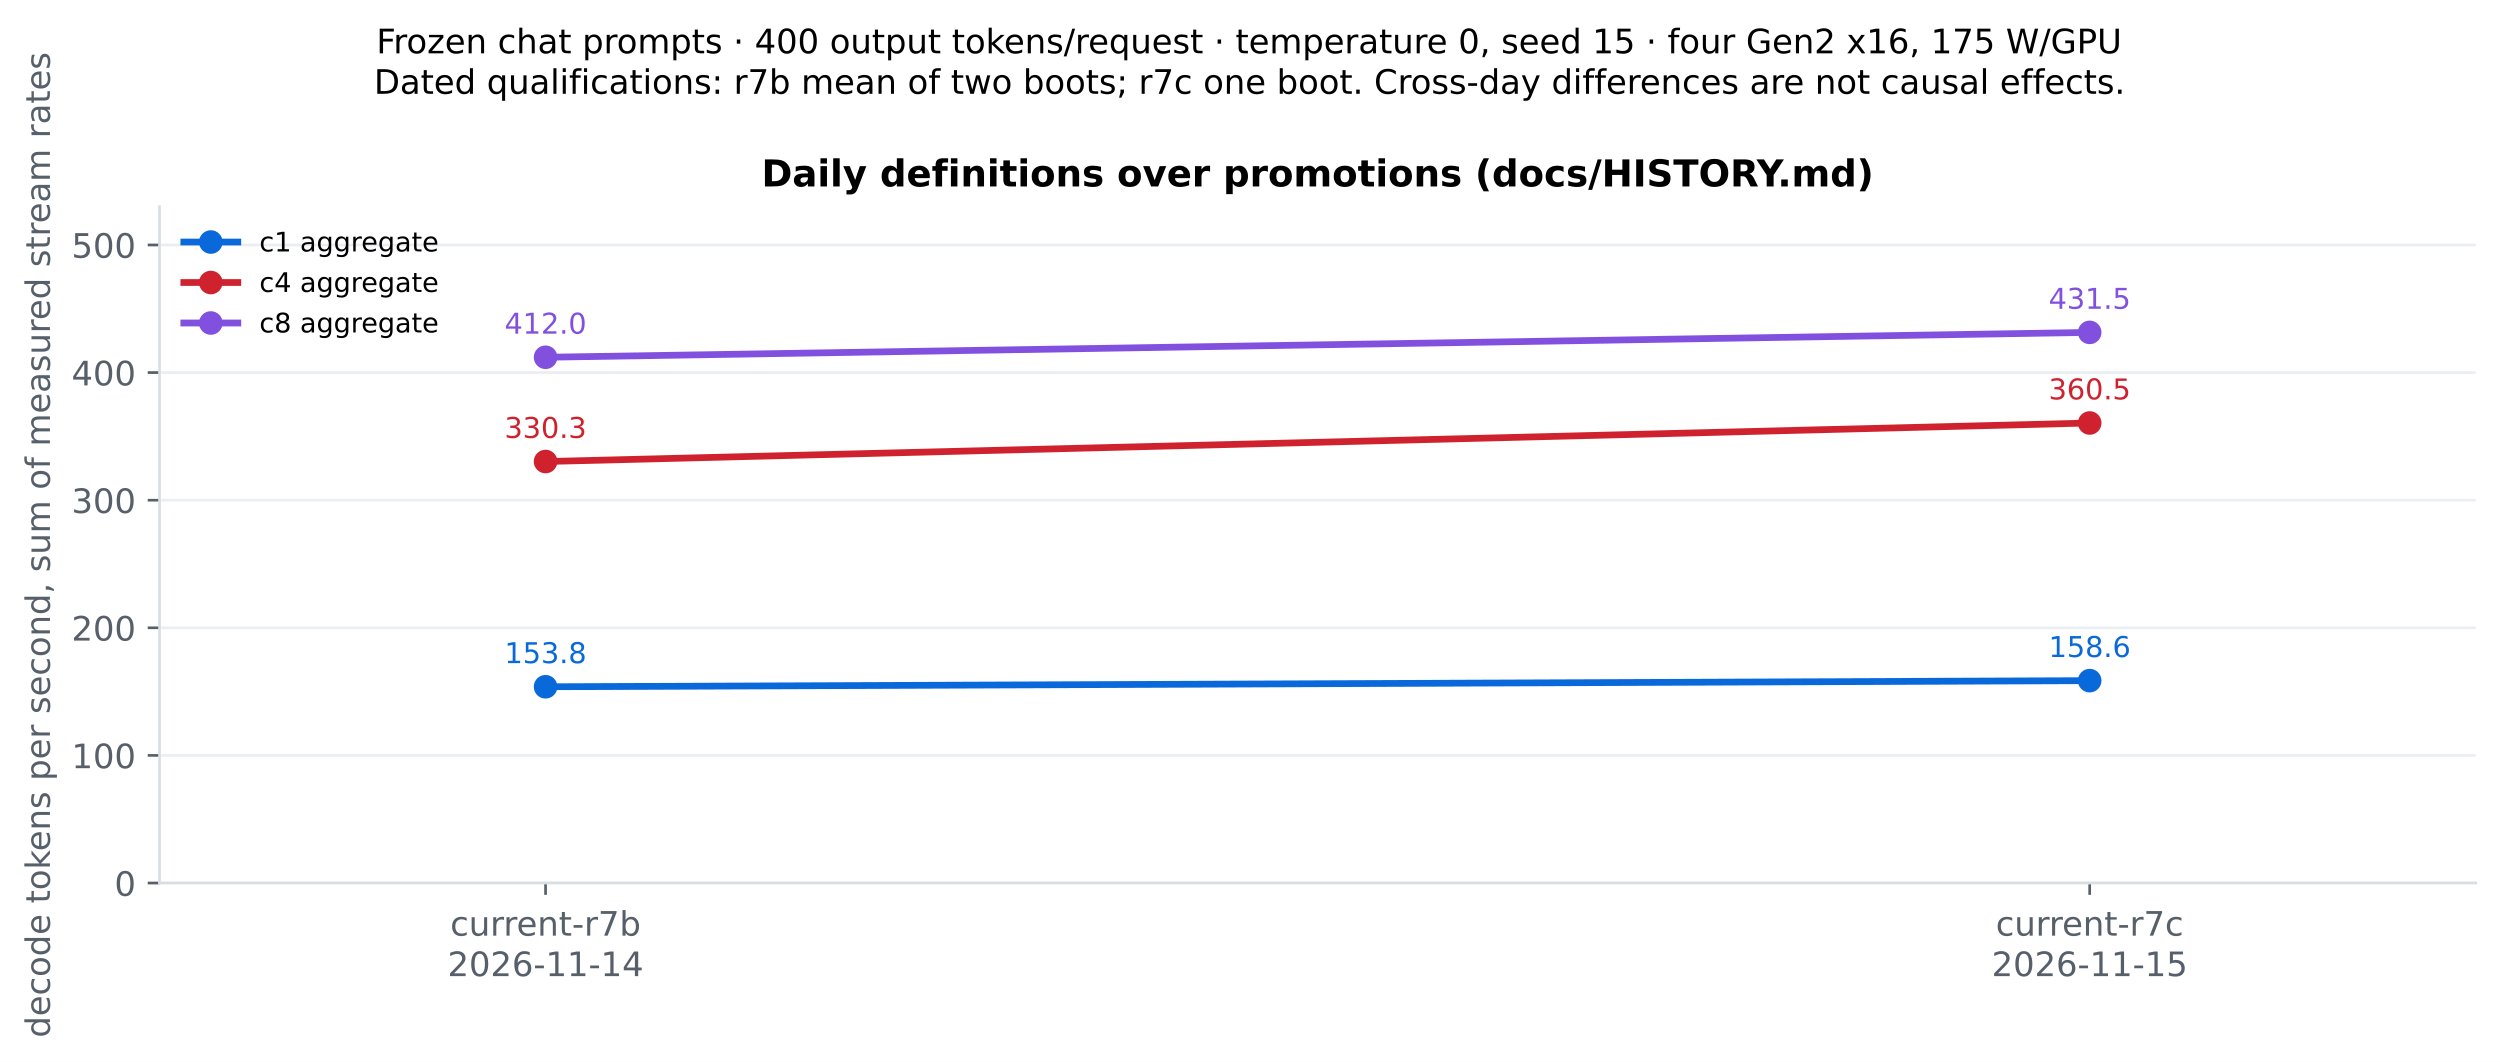
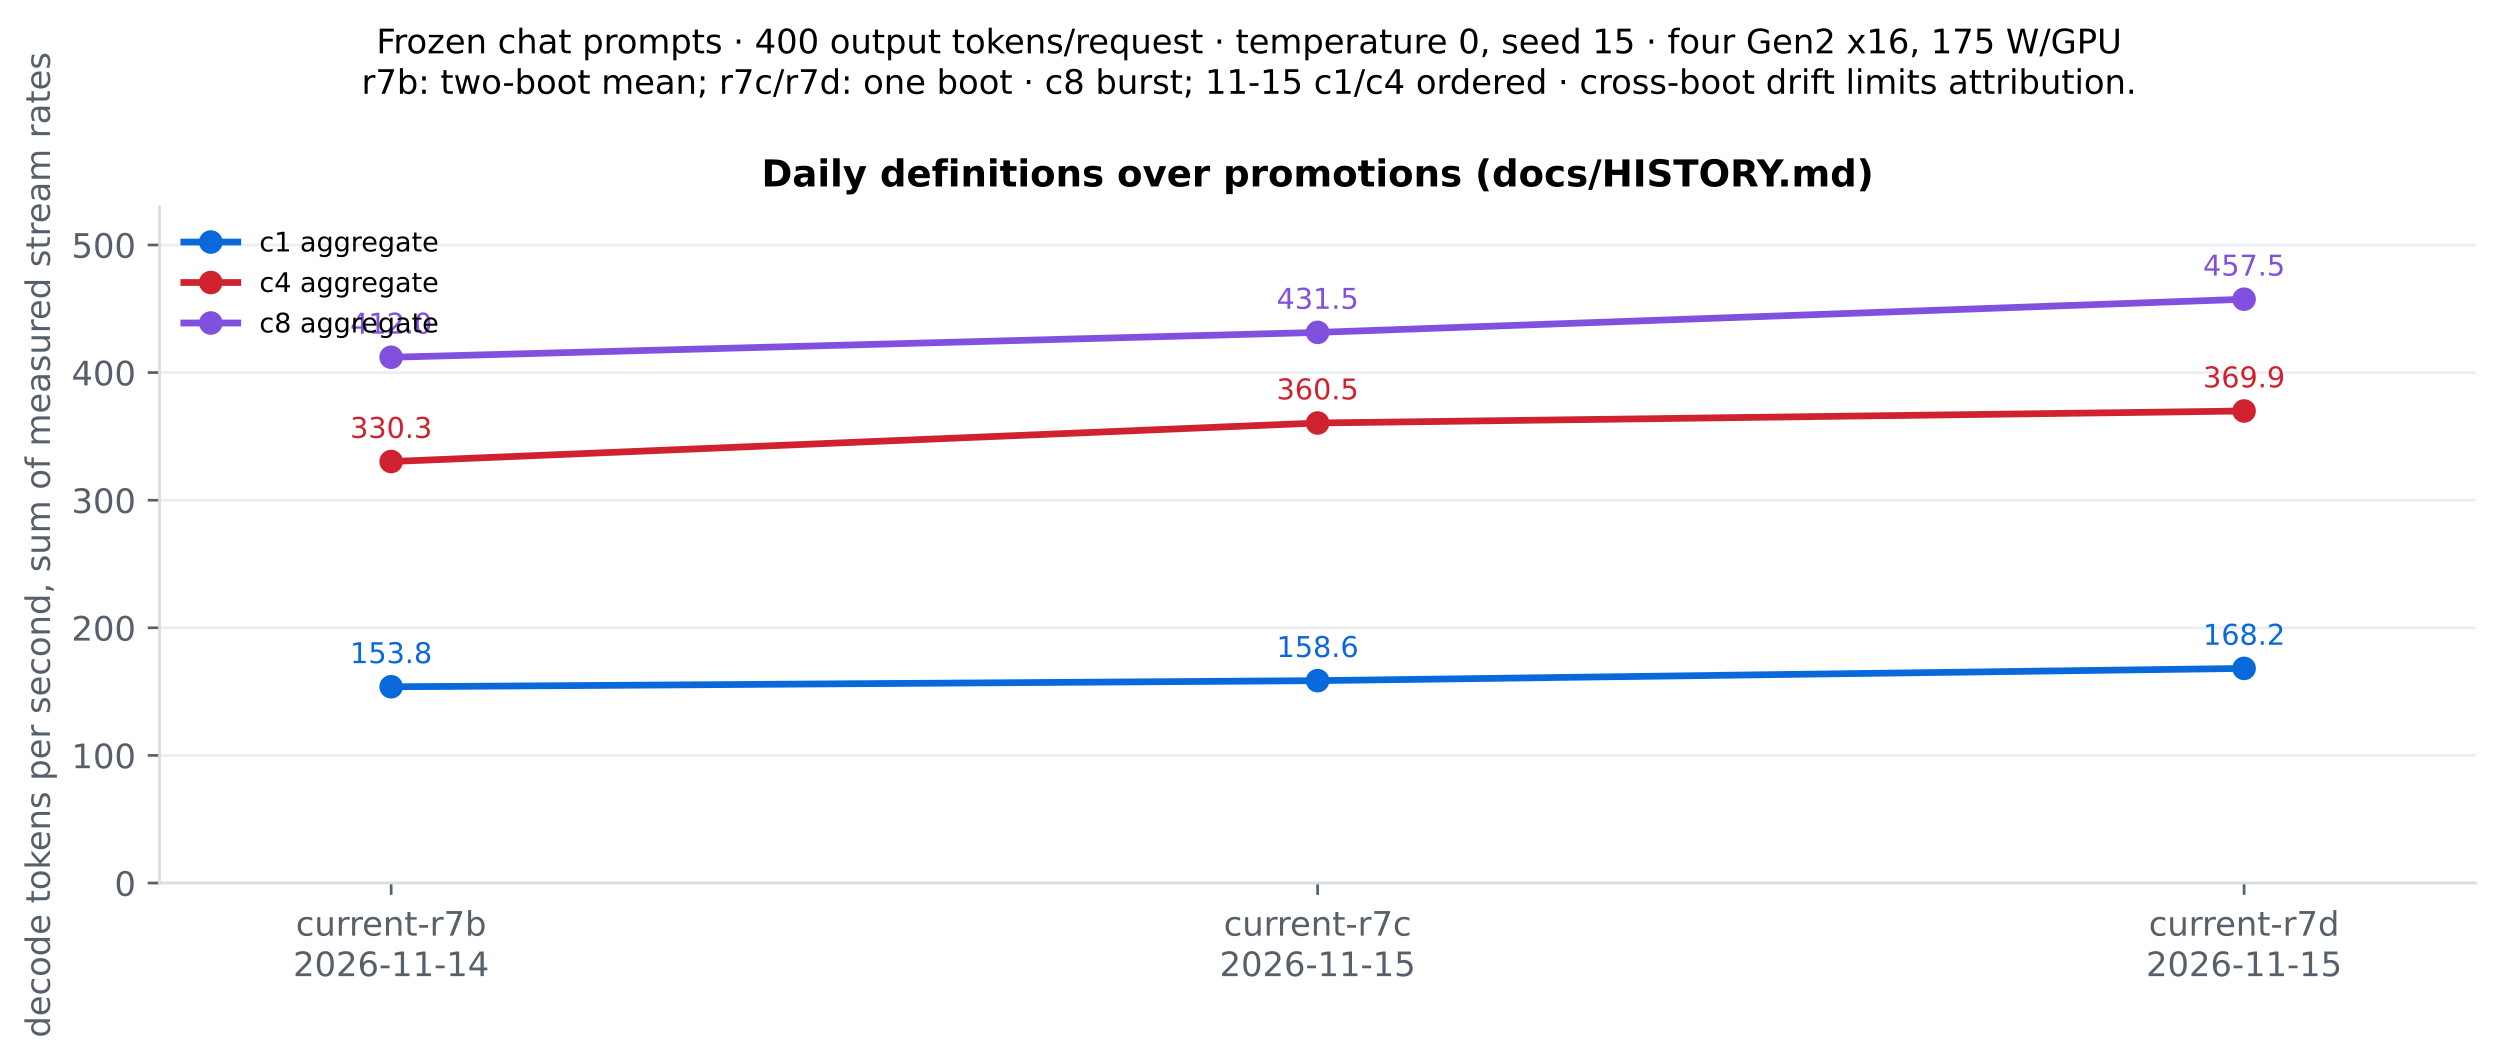
<svg xmlns="http://www.w3.org/2000/svg" xmlns:xlink="http://www.w3.org/1999/xlink" width="741.052pt" height="314.77pt" viewBox="0 0 741.052 314.77" version="1.1">
  <defs>
    <style type="text/css">*{stroke-linejoin: round; stroke-linecap: butt}</style>
  </defs>
  <g id="figure_1">
    <g id="patch_1">
-       <path d="M 0 314.77  L 741.052 314.77  L 741.052 0  L 0 0  z " style="fill: #ffffff" />
+       <path d="M 0 314.77 L 741.052 314.77 L 741.052 0 L 0 0 z " style="fill: #ffffff" />
    </g>
    <g id="axes_1">
      <g id="patch_2">
-         <path d="M 47.288 261.748  L 733.852 261.748  L 733.852 61.265  L 47.288 61.265  z " style="fill: #ffffff" />
+         <path d="M 47.288 261.748 L 733.852 261.748 L 733.852 61.265 L 47.288 61.265 z " style="fill: #ffffff" />
      </g>
      <g id="matplotlib.axis_1">
        <g id="xtick_1">
          <g id="line2d_1">
            <defs>
-               <path id="m0d74404a8b" d="M 0 0  L 0 3.5  " style="stroke: #57606a; stroke-width: 0.8" />
+               <path id="m0d74404a8b" d="M 0 0 L 0 3.5 " style="stroke: #57606a; stroke-width: 0.8" />
            </defs>
            <g>
-               <use xlink:href="#m0d74404a8b" x="161.716" y="261.748" style="fill: #57606a; stroke: #57606a; stroke-width: 0.8" />
+               <use xlink:href="#m0d74404a8b" x="115.945" y="261.748" style="fill: #57606a; stroke: #57606a; stroke-width: 0.8" />
            </g>
          </g>
          <g id="text_1">
-             <text style="font-size: 10px; font-family: 'DejaVu Sans', 'Bitstream Vera Sans', 'Computer Modern Sans Serif', 'Lucida Grande', 'Verdana', 'Geneva', 'Lucid', 'Arial', 'Helvetica', 'Avant Garde', sans-serif; fill: #57606a" transform="translate(133.464 277.3475)">current-r7b</text>
-             <text style="font-size: 10px; font-family: 'DejaVu Sans', 'Bitstream Vera Sans', 'Computer Modern Sans Serif', 'Lucida Grande', 'Verdana', 'Geneva', 'Lucid', 'Arial', 'Helvetica', 'Avant Garde', sans-serif; fill: #57606a" transform="translate(132.6577 289.3495)">2026-11-14</text>
+             <text style="font-size: 10px; font-family: 'DejaVu Sans', 'Bitstream Vera Sans', 'Computer Modern Sans Serif', 'Lucida Grande', 'Verdana', 'Geneva', 'Lucid', 'Arial', 'Helvetica', 'Avant Garde', sans-serif; fill: #57606a" transform="translate(87.69308 277.3475)">current-r7b</text>
+             <text style="font-size: 10px; font-family: 'DejaVu Sans', 'Bitstream Vera Sans', 'Computer Modern Sans Serif', 'Lucida Grande', 'Verdana', 'Geneva', 'Lucid', 'Arial', 'Helvetica', 'Avant Garde', sans-serif; fill: #57606a" transform="translate(86.88683 289.3495)">2026-11-14</text>
          </g>
        </g>
        <g id="xtick_2">
          <g id="line2d_2">
            <g>
-               <use xlink:href="#m0d74404a8b" x="619.425" y="261.748" style="fill: #57606a; stroke: #57606a; stroke-width: 0.8" />
+               <use xlink:href="#m0d74404a8b" x="390.57" y="261.748" style="fill: #57606a; stroke: #57606a; stroke-width: 0.8" />
            </g>
          </g>
          <g id="text_2">
-             <text style="font-size: 10px; font-family: 'DejaVu Sans', 'Bitstream Vera Sans', 'Computer Modern Sans Serif', 'Lucida Grande', 'Verdana', 'Geneva', 'Lucid', 'Arial', 'Helvetica', 'Avant Garde', sans-serif; fill: #57606a" transform="translate(591.5981 277.3467)">current-r7c</text>
-             <text style="font-size: 10px; font-family: 'DejaVu Sans', 'Bitstream Vera Sans', 'Computer Modern Sans Serif', 'Lucida Grande', 'Verdana', 'Geneva', 'Lucid', 'Arial', 'Helvetica', 'Avant Garde', sans-serif; fill: #57606a" transform="translate(590.3668 289.3487)">2026-11-15</text>
+             <text style="font-size: 10px; font-family: 'DejaVu Sans', 'Bitstream Vera Sans', 'Computer Modern Sans Serif', 'Lucida Grande', 'Verdana', 'Geneva', 'Lucid', 'Arial', 'Helvetica', 'Avant Garde', sans-serif; fill: #57606a" transform="translate(362.7435 277.3467)">current-r7c</text>
+             <text style="font-size: 10px; font-family: 'DejaVu Sans', 'Bitstream Vera Sans', 'Computer Modern Sans Serif', 'Lucida Grande', 'Verdana', 'Geneva', 'Lucid', 'Arial', 'Helvetica', 'Avant Garde', sans-serif; fill: #57606a" transform="translate(361.5123 289.3487)">2026-11-15</text>
+           </g>
+         </g>
+         <g id="xtick_3">
+           <g id="line2d_3">
+             <g>
+               <use xlink:href="#m0d74404a8b" x="665.196" y="261.748" style="fill: #57606a; stroke: #57606a; stroke-width: 0.8" />
+             </g>
+           </g>
+           <g id="text_3">
+             <text style="font-size: 10px; font-family: 'DejaVu Sans', 'Bitstream Vera Sans', 'Computer Modern Sans Serif', 'Lucida Grande', 'Verdana', 'Geneva', 'Lucid', 'Arial', 'Helvetica', 'Avant Garde', sans-serif; fill: #57606a" transform="translate(636.944 277.3475)">current-r7d</text>
+             <text style="font-size: 10px; font-family: 'DejaVu Sans', 'Bitstream Vera Sans', 'Computer Modern Sans Serif', 'Lucida Grande', 'Verdana', 'Geneva', 'Lucid', 'Arial', 'Helvetica', 'Avant Garde', sans-serif; fill: #57606a" transform="translate(636.1377 289.3495)">2026-11-15</text>
          </g>
        </g>
      </g>
      <g id="matplotlib.axis_2">
        <g id="ytick_1">
-           <g id="line2d_3">
-             <path d="M 47.288 261.748  L 733.852 261.748  " clip-path="url(#pf55d6eee5d)" style="fill: none; stroke: #eaeef2; stroke-width: 0.8; stroke-linecap: square" />
-           </g>
          <g id="line2d_4">
+             <path d="M 47.288 261.748 L 733.852 261.748 " clip-path="url(#p5b41bb0635)" style="fill: none; stroke: #eaeef2; stroke-width: 0.8; stroke-linecap: square" />
+           </g>
+           <g id="line2d_5">
            <defs>
-               <path id="m320be23a4b" d="M 0 0  L -3.5 0  " style="stroke: #57606a; stroke-width: 0.8" />
+               <path id="m320be23a4b" d="M 0 0 L -3.5 0 " style="stroke: #57606a; stroke-width: 0.8" />
            </defs>
            <g>
              <use xlink:href="#m320be23a4b" x="47.288" y="261.748" style="fill: #57606a; stroke: #57606a; stroke-width: 0.8" />
            </g>
          </g>
-           <g id="text_3">
+           <g id="text_4">
            <text style="font-size: 10px; font-family: 'DejaVu Sans', 'Bitstream Vera Sans', 'Computer Modern Sans Serif', 'Lucida Grande', 'Verdana', 'Geneva', 'Lucid', 'Arial', 'Helvetica', 'Avant Garde', sans-serif; text-anchor: end; fill: #57606a" x="40.288" y="265.547" transform="rotate(-0 40.28828 265.5469)">0</text>
          </g>
        </g>
        <g id="ytick_2">
-           <g id="line2d_5">
-             <path d="M 47.288 223.921  L 733.852 223.921  " clip-path="url(#pf55d6eee5d)" style="fill: none; stroke: #eaeef2; stroke-width: 0.8; stroke-linecap: square" />
-           </g>
          <g id="line2d_6">
+             <path d="M 47.288 223.921 L 733.852 223.921 " clip-path="url(#p5b41bb0635)" style="fill: none; stroke: #eaeef2; stroke-width: 0.8; stroke-linecap: square" />
+           </g>
+           <g id="line2d_7">
            <g>
              <use xlink:href="#m320be23a4b" x="47.288" y="223.921" style="fill: #57606a; stroke: #57606a; stroke-width: 0.8" />
            </g>
          </g>
-           <g id="text_4">
+           <g id="text_5">
            <text style="font-size: 10px; font-family: 'DejaVu Sans', 'Bitstream Vera Sans', 'Computer Modern Sans Serif', 'Lucida Grande', 'Verdana', 'Geneva', 'Lucid', 'Arial', 'Helvetica', 'Avant Garde', sans-serif; text-anchor: end; fill: #57606a" x="40.288" y="227.72" transform="rotate(-0 40.28828 227.7199)">100</text>
          </g>
        </g>
        <g id="ytick_3">
-           <g id="line2d_7">
-             <path d="M 47.288 186.094  L 733.852 186.094  " clip-path="url(#pf55d6eee5d)" style="fill: none; stroke: #eaeef2; stroke-width: 0.8; stroke-linecap: square" />
-           </g>
          <g id="line2d_8">
+             <path d="M 47.288 186.094 L 733.852 186.094 " clip-path="url(#p5b41bb0635)" style="fill: none; stroke: #eaeef2; stroke-width: 0.8; stroke-linecap: square" />
+           </g>
+           <g id="line2d_9">
            <g>
              <use xlink:href="#m320be23a4b" x="47.288" y="186.094" style="fill: #57606a; stroke: #57606a; stroke-width: 0.8" />
            </g>
          </g>
-           <g id="text_5">
+           <g id="text_6">
            <text style="font-size: 10px; font-family: 'DejaVu Sans', 'Bitstream Vera Sans', 'Computer Modern Sans Serif', 'Lucida Grande', 'Verdana', 'Geneva', 'Lucid', 'Arial', 'Helvetica', 'Avant Garde', sans-serif; text-anchor: end; fill: #57606a" x="40.288" y="189.893" transform="rotate(-0 40.28828 189.8929)">200</text>
          </g>
        </g>
        <g id="ytick_4">
-           <g id="line2d_9">
-             <path d="M 47.288 148.267  L 733.852 148.267  " clip-path="url(#pf55d6eee5d)" style="fill: none; stroke: #eaeef2; stroke-width: 0.8; stroke-linecap: square" />
-           </g>
          <g id="line2d_10">
+             <path d="M 47.288 148.267 L 733.852 148.267 " clip-path="url(#p5b41bb0635)" style="fill: none; stroke: #eaeef2; stroke-width: 0.8; stroke-linecap: square" />
+           </g>
+           <g id="line2d_11">
            <g>
              <use xlink:href="#m320be23a4b" x="47.288" y="148.267" style="fill: #57606a; stroke: #57606a; stroke-width: 0.8" />
            </g>
          </g>
-           <g id="text_6">
+           <g id="text_7">
            <text style="font-size: 10px; font-family: 'DejaVu Sans', 'Bitstream Vera Sans', 'Computer Modern Sans Serif', 'Lucida Grande', 'Verdana', 'Geneva', 'Lucid', 'Arial', 'Helvetica', 'Avant Garde', sans-serif; text-anchor: end; fill: #57606a" x="40.288" y="152.066" transform="rotate(-0 40.28828 152.0659)">300</text>
          </g>
        </g>
        <g id="ytick_5">
-           <g id="line2d_11">
-             <path d="M 47.288 110.44  L 733.852 110.44  " clip-path="url(#pf55d6eee5d)" style="fill: none; stroke: #eaeef2; stroke-width: 0.8; stroke-linecap: square" />
-           </g>
          <g id="line2d_12">
+             <path d="M 47.288 110.44 L 733.852 110.44 " clip-path="url(#p5b41bb0635)" style="fill: none; stroke: #eaeef2; stroke-width: 0.8; stroke-linecap: square" />
+           </g>
+           <g id="line2d_13">
            <g>
              <use xlink:href="#m320be23a4b" x="47.288" y="110.44" style="fill: #57606a; stroke: #57606a; stroke-width: 0.8" />
            </g>
          </g>
-           <g id="text_7">
+           <g id="text_8">
            <text style="font-size: 10px; font-family: 'DejaVu Sans', 'Bitstream Vera Sans', 'Computer Modern Sans Serif', 'Lucida Grande', 'Verdana', 'Geneva', 'Lucid', 'Arial', 'Helvetica', 'Avant Garde', sans-serif; text-anchor: end; fill: #57606a" x="40.288" y="114.239" transform="rotate(-0 40.28828 114.2389)">400</text>
          </g>
        </g>
        <g id="ytick_6">
-           <g id="line2d_13">
-             <path d="M 47.288 72.613  L 733.852 72.613  " clip-path="url(#pf55d6eee5d)" style="fill: none; stroke: #eaeef2; stroke-width: 0.8; stroke-linecap: square" />
-           </g>
          <g id="line2d_14">
+             <path d="M 47.288 72.613 L 733.852 72.613 " clip-path="url(#p5b41bb0635)" style="fill: none; stroke: #eaeef2; stroke-width: 0.8; stroke-linecap: square" />
+           </g>
+           <g id="line2d_15">
            <g>
              <use xlink:href="#m320be23a4b" x="47.288" y="72.613" style="fill: #57606a; stroke: #57606a; stroke-width: 0.8" />
            </g>
          </g>
-           <g id="text_8">
+           <g id="text_9">
            <text style="font-size: 10px; font-family: 'DejaVu Sans', 'Bitstream Vera Sans', 'Computer Modern Sans Serif', 'Lucida Grande', 'Verdana', 'Geneva', 'Lucid', 'Arial', 'Helvetica', 'Avant Garde', sans-serif; text-anchor: end; fill: #57606a" x="40.288" y="76.412" transform="rotate(-0 40.28828 76.41192)">500</text>
          </g>
        </g>
-         <g id="text_9">
+         <g id="text_10">
          <text style="font-size: 10px; font-family: 'DejaVu Sans', 'Bitstream Vera Sans', 'Computer Modern Sans Serif', 'Lucida Grande', 'Verdana', 'Geneva', 'Lucid', 'Arial', 'Helvetica', 'Avant Garde', sans-serif; text-anchor: middle; fill: #57606a" x="14.798" y="161.507" transform="rotate(-90 14.79844 161.5065)">decode tokens per second, sum of measured stream rates</text>
        </g>
      </g>
-       <g id="line2d_15">
-         <path d="M 161.716 203.57  L 619.425 201.754  " clip-path="url(#pf55d6eee5d)" style="fill: none; stroke: #0969da; stroke-width: 2; stroke-linecap: square" />
+       <g id="line2d_16">
+         <path d="M 115.945 203.57 L 390.57 201.754 L 665.196 198.123 " clip-path="url(#p5b41bb0635)" style="fill: none; stroke: #0969da; stroke-width: 2; stroke-linecap: square" />
        <defs>
-           <path id="md1b8785f23" d="M 0 3  C 0.796 3 1.559 2.684 2.121 2.121  C 2.684 1.559 3 0.796 3 0  C 3 -0.796 2.684 -1.559 2.121 -2.121  C 1.559 -2.684 0.796 -3 0 -3  C -0.796 -3 -1.559 -2.684 -2.121 -2.121  C -2.684 -1.559 -3 -0.796 -3 0  C -3 0.796 -2.684 1.559 -2.121 2.121  C -1.559 2.684 -0.796 3 0 3  z " style="stroke: #0969da" />
+           <path id="md1b8785f23" d="M 0 3 C 0.796 3 1.559 2.684 2.121 2.121 C 2.684 1.559 3 0.796 3 0 C 3 -0.796 2.684 -1.559 2.121 -2.121 C 1.559 -2.684 0.796 -3 0 -3 C -0.796 -3 -1.559 -2.684 -2.121 -2.121 C -2.684 -1.559 -3 -0.796 -3 0 C -3 0.796 -2.684 1.559 -2.121 2.121 C -1.559 2.684 -0.796 3 0 3 z " style="stroke: #0969da" />
        </defs>
-         <g clip-path="url(#pf55d6eee5d)">
-           <use xlink:href="#md1b8785f23" x="161.716" y="203.57" style="fill: #0969da; stroke: #0969da" />
-           <use xlink:href="#md1b8785f23" x="619.425" y="201.754" style="fill: #0969da; stroke: #0969da" />
-         </g>
-       </g>
-       <g id="line2d_16">
-         <path d="M 161.716 136.806  L 619.425 125.382  " clip-path="url(#pf55d6eee5d)" style="fill: none; stroke: #cf222e; stroke-width: 2; stroke-linecap: square" />
+         <g clip-path="url(#p5b41bb0635)">
+           <use xlink:href="#md1b8785f23" x="115.945" y="203.57" style="fill: #0969da; stroke: #0969da" />
+           <use xlink:href="#md1b8785f23" x="390.57" y="201.754" style="fill: #0969da; stroke: #0969da" />
+           <use xlink:href="#md1b8785f23" x="665.196" y="198.123" style="fill: #0969da; stroke: #0969da" />
+         </g>
+       </g>
+       <g id="line2d_17">
+         <path d="M 115.945 136.806 L 390.57 125.382 L 665.196 121.826 " clip-path="url(#p5b41bb0635)" style="fill: none; stroke: #cf222e; stroke-width: 2; stroke-linecap: square" />
        <defs>
-           <path id="mffda456cf9" d="M 0 3  C 0.796 3 1.559 2.684 2.121 2.121  C 2.684 1.559 3 0.796 3 0  C 3 -0.796 2.684 -1.559 2.121 -2.121  C 1.559 -2.684 0.796 -3 0 -3  C -0.796 -3 -1.559 -2.684 -2.121 -2.121  C -2.684 -1.559 -3 -0.796 -3 0  C -3 0.796 -2.684 1.559 -2.121 2.121  C -1.559 2.684 -0.796 3 0 3  z " style="stroke: #cf222e" />
+           <path id="mffda456cf9" d="M 0 3 C 0.796 3 1.559 2.684 2.121 2.121 C 2.684 1.559 3 0.796 3 0 C 3 -0.796 2.684 -1.559 2.121 -2.121 C 1.559 -2.684 0.796 -3 0 -3 C -0.796 -3 -1.559 -2.684 -2.121 -2.121 C -2.684 -1.559 -3 -0.796 -3 0 C -3 0.796 -2.684 1.559 -2.121 2.121 C -1.559 2.684 -0.796 3 0 3 z " style="stroke: #cf222e" />
        </defs>
-         <g clip-path="url(#pf55d6eee5d)">
-           <use xlink:href="#mffda456cf9" x="161.716" y="136.806" style="fill: #cf222e; stroke: #cf222e" />
-           <use xlink:href="#mffda456cf9" x="619.425" y="125.382" style="fill: #cf222e; stroke: #cf222e" />
-         </g>
-       </g>
-       <g id="line2d_17">
-         <path d="M 161.716 105.901  L 619.425 98.525  " clip-path="url(#pf55d6eee5d)" style="fill: none; stroke: #8250df; stroke-width: 2; stroke-linecap: square" />
+         <g clip-path="url(#p5b41bb0635)">
+           <use xlink:href="#mffda456cf9" x="115.945" y="136.806" style="fill: #cf222e; stroke: #cf222e" />
+           <use xlink:href="#mffda456cf9" x="390.57" y="125.382" style="fill: #cf222e; stroke: #cf222e" />
+           <use xlink:href="#mffda456cf9" x="665.196" y="121.826" style="fill: #cf222e; stroke: #cf222e" />
+         </g>
+       </g>
+       <g id="line2d_18">
+         <path d="M 115.945 105.901 L 390.57 98.525 L 665.196 88.69 " clip-path="url(#p5b41bb0635)" style="fill: none; stroke: #8250df; stroke-width: 2; stroke-linecap: square" />
        <defs>
-           <path id="m3f44d25645" d="M 0 3  C 0.796 3 1.559 2.684 2.121 2.121  C 2.684 1.559 3 0.796 3 0  C 3 -0.796 2.684 -1.559 2.121 -2.121  C 1.559 -2.684 0.796 -3 0 -3  C -0.796 -3 -1.559 -2.684 -2.121 -2.121  C -2.684 -1.559 -3 -0.796 -3 0  C -3 0.796 -2.684 1.559 -2.121 2.121  C -1.559 2.684 -0.796 3 0 3  z " style="stroke: #8250df" />
+           <path id="m3f44d25645" d="M 0 3 C 0.796 3 1.559 2.684 2.121 2.121 C 2.684 1.559 3 0.796 3 0 C 3 -0.796 2.684 -1.559 2.121 -2.121 C 1.559 -2.684 0.796 -3 0 -3 C -0.796 -3 -1.559 -2.684 -2.121 -2.121 C -2.684 -1.559 -3 -0.796 -3 0 C -3 0.796 -2.684 1.559 -2.121 2.121 C -1.559 2.684 -0.796 3 0 3 z " style="stroke: #8250df" />
        </defs>
-         <g clip-path="url(#pf55d6eee5d)">
-           <use xlink:href="#m3f44d25645" x="161.716" y="105.901" style="fill: #8250df; stroke: #8250df" />
-           <use xlink:href="#m3f44d25645" x="619.425" y="98.525" style="fill: #8250df; stroke: #8250df" />
+         <g clip-path="url(#p5b41bb0635)">
+           <use xlink:href="#m3f44d25645" x="115.945" y="105.901" style="fill: #8250df; stroke: #8250df" />
+           <use xlink:href="#m3f44d25645" x="390.57" y="98.525" style="fill: #8250df; stroke: #8250df" />
+           <use xlink:href="#m3f44d25645" x="665.196" y="88.69" style="fill: #8250df; stroke: #8250df" />
        </g>
      </g>
      <g id="patch_3">
-         <path d="M 47.288 261.748  L 47.288 61.265  " style="fill: none; stroke: #d8dee4; stroke-width: 0.8; stroke-linejoin: miter; stroke-linecap: square" />
+         <path d="M 47.288 261.748 L 47.288 61.265 " style="fill: none; stroke: #d8dee4; stroke-width: 0.8; stroke-linejoin: miter; stroke-linecap: square" />
      </g>
      <g id="patch_4">
-         <path d="M 47.288 261.748  L 733.852 261.748  " style="fill: none; stroke: #d8dee4; stroke-width: 0.8; stroke-linejoin: miter; stroke-linecap: square" />
-       </g>
-       <g id="text_10">
-         <text style="font-size: 8.5px; font-family: 'DejaVu Sans', 'Bitstream Vera Sans', 'Computer Modern Sans Serif', 'Lucida Grande', 'Verdana', 'Geneva', 'Lucid', 'Arial', 'Helvetica', 'Avant Garde', sans-serif; text-anchor: middle; fill: #0969da" x="161.716" y="196.57" transform="rotate(-0 161.7156 196.5702)">153.8</text>
+         <path d="M 47.288 261.748 L 733.852 261.748 " style="fill: none; stroke: #d8dee4; stroke-width: 0.8; stroke-linejoin: miter; stroke-linecap: square" />
      </g>
      <g id="text_11">
-         <text style="font-size: 8.5px; font-family: 'DejaVu Sans', 'Bitstream Vera Sans', 'Computer Modern Sans Serif', 'Lucida Grande', 'Verdana', 'Geneva', 'Lucid', 'Arial', 'Helvetica', 'Avant Garde', sans-serif; text-anchor: middle; fill: #0969da" x="619.425" y="194.754" transform="rotate(-0 619.4246 194.7545)">158.6</text>
+         <text style="font-size: 8.5px; font-family: 'DejaVu Sans', 'Bitstream Vera Sans', 'Computer Modern Sans Serif', 'Lucida Grande', 'Verdana', 'Geneva', 'Lucid', 'Arial', 'Helvetica', 'Avant Garde', sans-serif; text-anchor: middle; fill: #0969da" x="115.945" y="196.57" transform="rotate(-0 115.9446 196.5702)">153.8</text>
      </g>
      <g id="text_12">
-         <text style="font-size: 8.5px; font-family: 'DejaVu Sans', 'Bitstream Vera Sans', 'Computer Modern Sans Serif', 'Lucida Grande', 'Verdana', 'Geneva', 'Lucid', 'Arial', 'Helvetica', 'Avant Garde', sans-serif; text-anchor: middle; fill: #cf222e" x="161.716" y="129.806" transform="rotate(-0 161.7156 129.8055)">330.3</text>
+         <text style="font-size: 8.5px; font-family: 'DejaVu Sans', 'Bitstream Vera Sans', 'Computer Modern Sans Serif', 'Lucida Grande', 'Verdana', 'Geneva', 'Lucid', 'Arial', 'Helvetica', 'Avant Garde', sans-serif; text-anchor: middle; fill: #0969da" x="390.57" y="194.754" transform="rotate(-0 390.5701 194.7545)">158.6</text>
      </g>
      <g id="text_13">
-         <text style="font-size: 8.5px; font-family: 'DejaVu Sans', 'Bitstream Vera Sans', 'Computer Modern Sans Serif', 'Lucida Grande', 'Verdana', 'Geneva', 'Lucid', 'Arial', 'Helvetica', 'Avant Garde', sans-serif; text-anchor: middle; fill: #cf222e" x="619.425" y="118.382" transform="rotate(-0 619.4246 118.3818)">360.5</text>
+         <text style="font-size: 8.5px; font-family: 'DejaVu Sans', 'Bitstream Vera Sans', 'Computer Modern Sans Serif', 'Lucida Grande', 'Verdana', 'Geneva', 'Lucid', 'Arial', 'Helvetica', 'Avant Garde', sans-serif; text-anchor: middle; fill: #0969da" x="665.196" y="191.123" transform="rotate(-0 665.1956 191.1231)">168.2</text>
      </g>
      <g id="text_14">
-         <text style="font-size: 8.5px; font-family: 'DejaVu Sans', 'Bitstream Vera Sans', 'Computer Modern Sans Serif', 'Lucida Grande', 'Verdana', 'Geneva', 'Lucid', 'Arial', 'Helvetica', 'Avant Garde', sans-serif; text-anchor: middle; fill: #8250df" x="161.716" y="98.901" transform="rotate(-0 161.7156 98.90086)">412.0</text>
+         <text style="font-size: 8.5px; font-family: 'DejaVu Sans', 'Bitstream Vera Sans', 'Computer Modern Sans Serif', 'Lucida Grande', 'Verdana', 'Geneva', 'Lucid', 'Arial', 'Helvetica', 'Avant Garde', sans-serif; text-anchor: middle; fill: #cf222e" x="115.945" y="129.806" transform="rotate(-0 115.9446 129.8055)">330.3</text>
      </g>
      <g id="text_15">
-         <text style="font-size: 8.5px; font-family: 'DejaVu Sans', 'Bitstream Vera Sans', 'Computer Modern Sans Serif', 'Lucida Grande', 'Verdana', 'Geneva', 'Lucid', 'Arial', 'Helvetica', 'Avant Garde', sans-serif; text-anchor: middle; fill: #8250df" x="619.425" y="91.525" transform="rotate(-0 619.4246 91.52459)">431.5</text>
+         <text style="font-size: 8.5px; font-family: 'DejaVu Sans', 'Bitstream Vera Sans', 'Computer Modern Sans Serif', 'Lucida Grande', 'Verdana', 'Geneva', 'Lucid', 'Arial', 'Helvetica', 'Avant Garde', sans-serif; text-anchor: middle; fill: #cf222e" x="390.57" y="118.382" transform="rotate(-0 390.5701 118.3818)">360.5</text>
      </g>
      <g id="text_16">
+         <text style="font-size: 8.5px; font-family: 'DejaVu Sans', 'Bitstream Vera Sans', 'Computer Modern Sans Serif', 'Lucida Grande', 'Verdana', 'Geneva', 'Lucid', 'Arial', 'Helvetica', 'Avant Garde', sans-serif; text-anchor: middle; fill: #cf222e" x="665.196" y="114.826" transform="rotate(-0 665.1956 114.826)">369.9</text>
+       </g>
+       <g id="text_17">
+         <text style="font-size: 8.5px; font-family: 'DejaVu Sans', 'Bitstream Vera Sans', 'Computer Modern Sans Serif', 'Lucida Grande', 'Verdana', 'Geneva', 'Lucid', 'Arial', 'Helvetica', 'Avant Garde', sans-serif; text-anchor: middle; fill: #8250df" x="115.945" y="98.901" transform="rotate(-0 115.9446 98.90086)">412.0</text>
+       </g>
+       <g id="text_18">
+         <text style="font-size: 8.5px; font-family: 'DejaVu Sans', 'Bitstream Vera Sans', 'Computer Modern Sans Serif', 'Lucida Grande', 'Verdana', 'Geneva', 'Lucid', 'Arial', 'Helvetica', 'Avant Garde', sans-serif; text-anchor: middle; fill: #8250df" x="390.57" y="91.525" transform="rotate(-0 390.5701 91.52459)">431.5</text>
+       </g>
+       <g id="text_19">
+         <text style="font-size: 8.5px; font-family: 'DejaVu Sans', 'Bitstream Vera Sans', 'Computer Modern Sans Serif', 'Lucida Grande', 'Verdana', 'Geneva', 'Lucid', 'Arial', 'Helvetica', 'Avant Garde', sans-serif; text-anchor: middle; fill: #8250df" x="665.196" y="81.69" transform="rotate(-0 665.1956 81.68957)">457.5</text>
+       </g>
+       <g id="text_20">
        <text style="font-weight: 700; font-size: 11px; font-family: 'DejaVu Sans', 'Bitstream Vera Sans', 'Computer Modern Sans Serif', 'Lucida Grande', 'Verdana', 'Geneva', 'Lucid', 'Arial', 'Helvetica', 'Avant Garde', sans-serif; text-anchor: middle" x="390.57" y="55.265" transform="rotate(-0 390.5701 55.265)">Daily definitions over promotions (docs/HISTORY.md)</text>
      </g>
      <g id="legend_1">
-         <g id="line2d_18">
-           <path d="M 54.488 71.744  L 62.488 71.744  L 70.488 71.744  " style="fill: none; stroke: #0969da; stroke-width: 2; stroke-linecap: square" />
+         <g id="line2d_19">
+           <path d="M 54.488 71.744 L 62.488 71.744 L 70.488 71.744 " style="fill: none; stroke: #0969da; stroke-width: 2; stroke-linecap: square" />
          <g>
            <use xlink:href="#md1b8785f23" x="62.488" y="71.744" style="fill: #0969da; stroke: #0969da" />
          </g>
        </g>
-         <g id="text_17">
+         <g id="text_21">
          <text style="font-size: 8px; font-family: 'DejaVu Sans', 'Bitstream Vera Sans', 'Computer Modern Sans Serif', 'Lucida Grande', 'Verdana', 'Geneva', 'Lucid', 'Arial', 'Helvetica', 'Avant Garde', sans-serif; text-anchor: start" x="76.888" y="74.544" transform="rotate(-0 76.88828 74.54375)">c1 aggregate</text>
        </g>
-         <g id="line2d_19">
-           <path d="M 54.488 83.744  L 62.488 83.744  L 70.488 83.744  " style="fill: none; stroke: #cf222e; stroke-width: 2; stroke-linecap: square" />
+         <g id="line2d_20">
+           <path d="M 54.488 83.744 L 62.488 83.744 L 70.488 83.744 " style="fill: none; stroke: #cf222e; stroke-width: 2; stroke-linecap: square" />
          <g>
            <use xlink:href="#mffda456cf9" x="62.488" y="83.744" style="fill: #cf222e; stroke: #cf222e" />
          </g>
        </g>
-         <g id="text_18">
+         <g id="text_22">
          <text style="font-size: 8px; font-family: 'DejaVu Sans', 'Bitstream Vera Sans', 'Computer Modern Sans Serif', 'Lucida Grande', 'Verdana', 'Geneva', 'Lucid', 'Arial', 'Helvetica', 'Avant Garde', sans-serif; text-anchor: start" x="76.888" y="86.544" transform="rotate(-0 76.88828 86.54437)">c4 aggregate</text>
        </g>
-         <g id="line2d_20">
-           <path d="M 54.488 95.745  L 62.488 95.745  L 70.488 95.745  " style="fill: none; stroke: #8250df; stroke-width: 2; stroke-linecap: square" />
+         <g id="line2d_21">
+           <path d="M 54.488 95.745 L 62.488 95.745 L 70.488 95.745 " style="fill: none; stroke: #8250df; stroke-width: 2; stroke-linecap: square" />
          <g>
            <use xlink:href="#m3f44d25645" x="62.488" y="95.745" style="fill: #8250df; stroke: #8250df" />
          </g>
        </g>
-         <g id="text_19">
+         <g id="text_23">
          <text style="font-size: 8px; font-family: 'DejaVu Sans', 'Bitstream Vera Sans', 'Computer Modern Sans Serif', 'Lucida Grande', 'Verdana', 'Geneva', 'Lucid', 'Arial', 'Helvetica', 'Avant Garde', sans-serif; text-anchor: start" x="76.888" y="98.545" transform="rotate(-0 76.88828 98.545)">c8 aggregate</text>
        </g>
      </g>
    </g>
-     <g id="text_20">
+     <g id="text_24">
      <text style="font-size: 10px; font-family: 'DejaVu Sans', 'Bitstream Vera Sans', 'Computer Modern Sans Serif', 'Lucida Grande', 'Verdana', 'Geneva', 'Lucid', 'Arial', 'Helvetica', 'Avant Garde', sans-serif" transform="translate(111.573 15.79941)">Frozen chat prompts · 400 output tokens/request · temperature 0, seed 15 · four Gen2 x16, 175 W/GPU</text>
-       <text style="font-size: 10px; font-family: 'DejaVu Sans', 'Bitstream Vera Sans', 'Computer Modern Sans Serif', 'Lucida Grande', 'Verdana', 'Geneva', 'Lucid', 'Arial', 'Helvetica', 'Avant Garde', sans-serif" transform="translate(110.8558 27.80215)">Dated qualifications: r7b mean of two boots; r7c one boot. Cross-day differences are not causal effects.</text>
+       <text style="font-size: 10px; font-family: 'DejaVu Sans', 'Bitstream Vera Sans', 'Computer Modern Sans Serif', 'Lucida Grande', 'Verdana', 'Geneva', 'Lucid', 'Arial', 'Helvetica', 'Avant Garde', sans-serif" transform="translate(107.1683 27.80215)">r7b: two-boot mean; r7c/r7d: one boot · c8 burst; 11-15 c1/c4 ordered · cross-boot drift limits attribution.</text>
    </g>
  </g>
  <defs>
-     <clipPath id="pf55d6eee5d">
+     <clipPath id="p5b41bb0635">
      <rect x="47.288" y="61.265" width="686.564" height="200.483" />
    </clipPath>
  </defs>
</svg>
